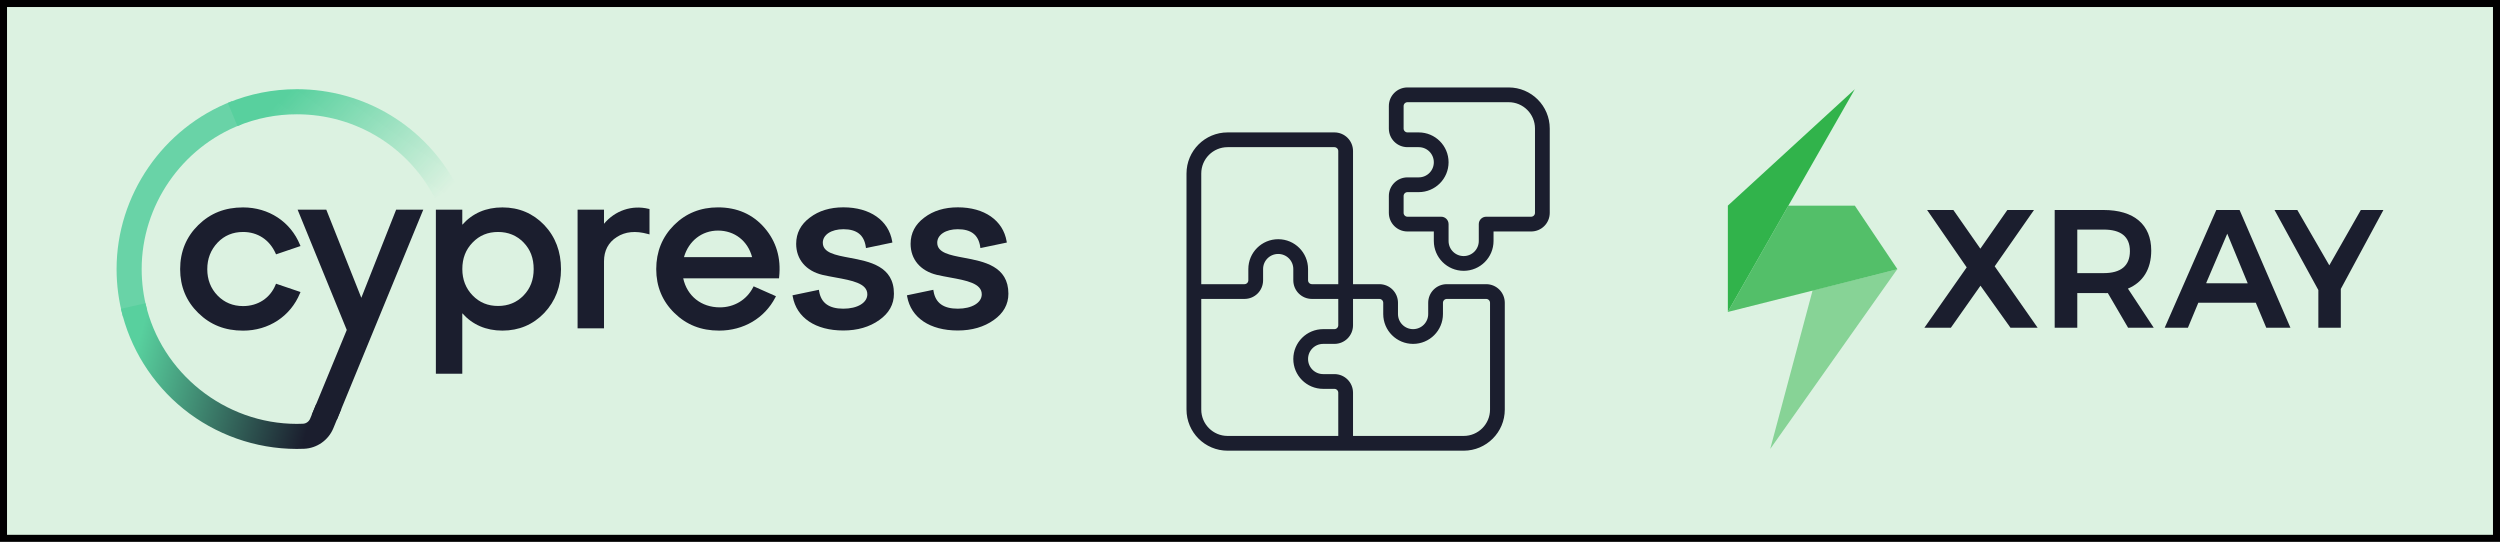
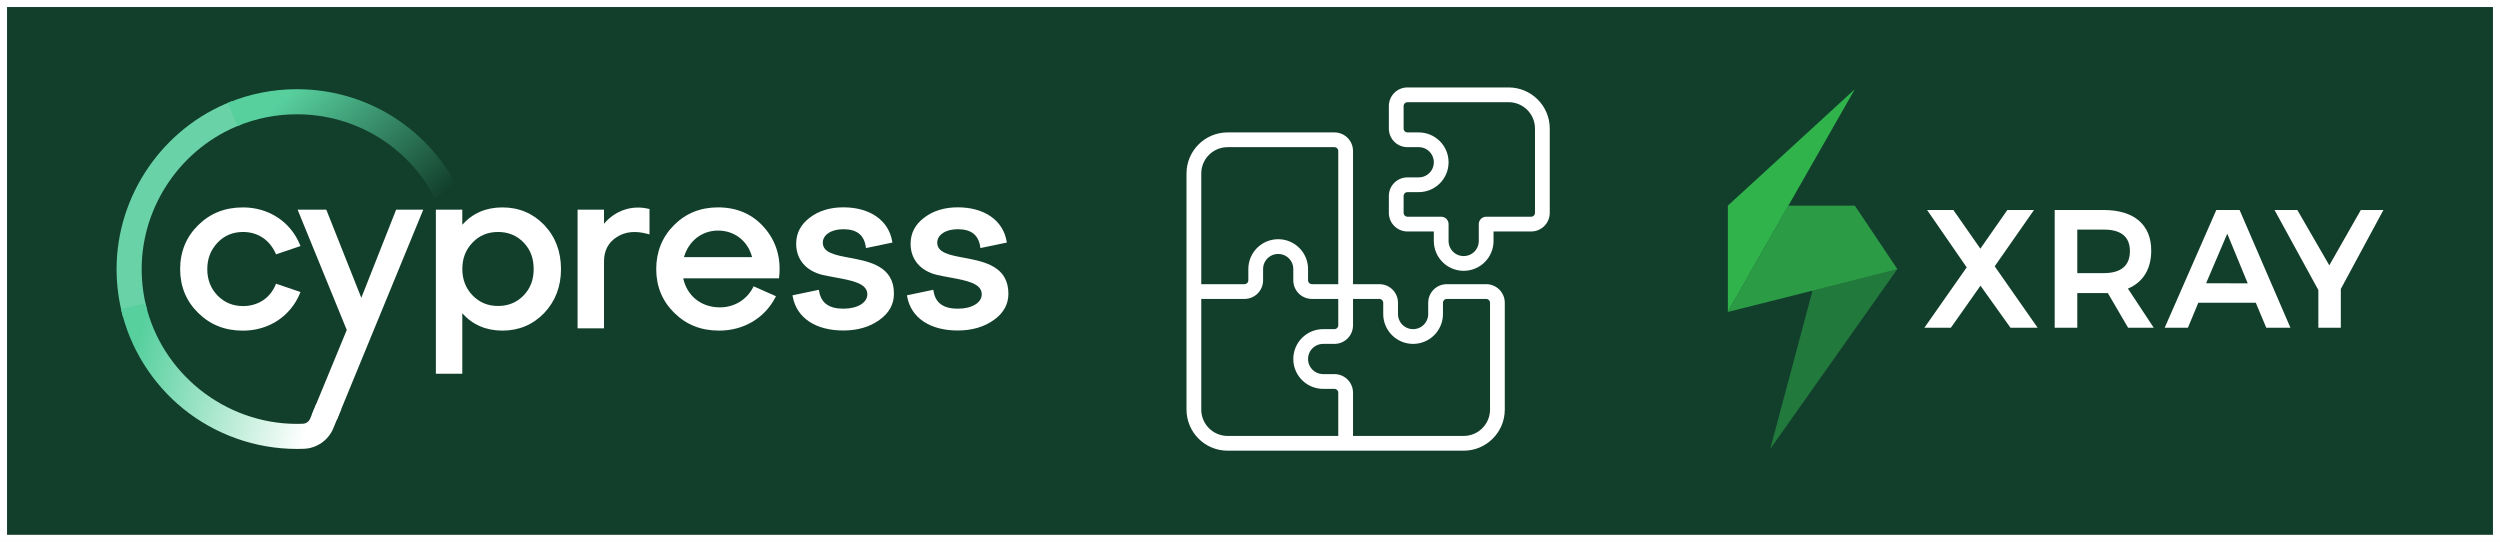
<svg xmlns="http://www.w3.org/2000/svg" viewBox="0 0 3558.239 771.208" id="svg2" version="1.1" width="3558.239" height="771.208">
  <defs id="defs8">
    <marker style="overflow:visible" id="marker8454" refX="0" refY="0" orient="auto">
      <path transform="matrix(-0.4,0,0,-0.4,-4,0)" style="fill:#1b1e2e;fill-opacity:1;fill-rule:evenodd;stroke:#1b1e2e;stroke-width:1pt;stroke-opacity:1" d="M 0,0 5,-5 -12.5,0 5,5 0,0 Z" id="path8456" />
    </marker>
    <marker style="overflow:visible" id="marker7644" refX="0" refY="0" orient="auto">
      <path transform="matrix(-0.4,0,0,-0.4,-4,0)" style="fill:#1b1e2e;fill-opacity:1;fill-rule:evenodd;stroke:#1b1e2e;stroke-width:1pt;stroke-opacity:1" d="M 0,0 5,-5 -12.5,0 5,5 0,0 Z" id="path7646" />
    </marker>
  </defs>
-   <rect style="opacity:1;fill:#dcf2e1;fill-opacity:1;fill-rule:nonzero;stroke:#000000;stroke-width:10;stroke-linecap:butt;stroke-linejoin:miter;stroke-miterlimit:4;stroke-dasharray:none;stroke-dashoffset:0;stroke-opacity:1" id="rect4178" width="3548.239" height="761.208" x="5" y="5" />
-   <path d="m 1995.25,150.958 c 0,-4.4 3.6,-8 8,-8 l 144,0 c 22.1,0 40,17.9 40,40 l 0,120 c 0,4.4 -3.6,8 -8,8 l -64,0 c -4.4,0 -8,3.6 -8,8 l 0,24 c 0,13.3 -10.7,24 -24,24 -13.3,0 -24,-10.7 -24,-24 l 0,-24 c 0,-4.4 -3.6,-8 -8,-8 l -48,0 c -4.4,0 -8,-3.6 -8,-8 l 0,-24 c 0,-4.4 3.6,-8 8,-8 l 16,0 c 22.1,0 40,-17.9 40,-40 0,-22.1 -17.9,-40 -40,-40 l -16,0 c -4.4,0 -8,-3.6 -8,-8 l 0,-32 z m 8,-24 c -13.3,0 -24,10.7 -24,24 l 0,32 c 0,13.3 10.7,24 24,24 l 16,0 c 13.3,0 24,10.7 24,24 0,13.3 -10.7,24 -24,24 l -16,0 c -13.3,0 -24,10.7 -24,24 l 0,24 c 0,13.3 10.7,24 24,24 l 40,0 0,16 c 0,22.1 17.9,40 40,40 22.1,0 40,-17.9 40,-40 l 0,-16 56,0 c 13.3,0 24,-10.7 24,-24 l 0,-120 c 0,-30.9 -25.1,-56 -56,-56 l -144,0 z m -256,64 c -30.9,0 -56,25.1 -56,56 l 0,168 0,168 c 0,30.9 25.1,56 56,56 l 168,0 168,0 c 30.9,0 56,-25.1 56,-56 l 0,-152 c 0,-13.3 -10.7,-24 -24,-24 l -56,0 c -13.3,0 -24,10.7 -24,24 l 0,16 c 0,13.3 -10.7,24 -24,24 -13.3,0 -24,-10.7 -24,-24 l 0,-16 c 0,-13.3 -10.7,-24 -24,-24 l -40,0 0,-192 c 0,-13.3 -10.7,-24 -24,-24 l -152,0 z m 160,24 0,192 -40,0 c -4.4,0 -8,-3.6 -8,-8 l 0,-16 c 0,-22.1 -17.9,-40 -40,-40 -22.1,0 -40,17.9 -40,40 l 0,16 c 0,4.4 -3.6,8 -8,8 l -64,0 0,-160 c 0,-22.1 17.9,-40 40,-40 l 152,0 c 4.4,0 8,3.6 8,8 z m -136,208 c 13.3,0 24,-10.7 24,-24 l 0,-16 c 0,-13.3 10.7,-24 24,-24 13.3,0 24,10.7 24,24 l 0,16 c 0,13.3 10.7,24 24,24 l 40,0 0,40 c 0,4.4 -3.6,8 -8,8 l -16,0 c -22.1,0 -40,17.9 -40,40 0,22.1 17.9,40 40,40 l 16,0 c 4.4,0 8,3.6 8,8 l 0,64 -160,0 c -22.1,0 -40,-17.9 -40,-40 l 0,-160 64,0 z m 152,136 c 0,-13.3 -10.7,-24 -24,-24 l -16,0 c -13.3,0 -24,-10.7 -24,-24 0,-13.3 10.7,-24 24,-24 l 16,0 c 13.3,0 24,-10.7 24,-24 l 0,-40 40,0 c 4.4,0 8,3.6 8,8 l 0,16 c 0,22.1 17.9,40 40,40 22.1,0 40,-17.9 40,-40 l 0,-16 c 0,-4.4 3.6,-8 8,-8 l 56,0 c 4.4,0 8,3.6 8,8 l 0,152 c 0,22.1 -17.9,40 -40,40 l -160,0 0,-64 z" id="path4" style="fill:#1b1e2e;fill-opacity:1;stroke:#1b1e2e;stroke-width:5;stroke-miterlimit:4;stroke-dasharray:none;stroke-opacity:1" />
+   <rect style="opacity:1;fill:#123f2c;fill-opacity:1;fill-rule:nonzero;stroke:#ffffff;stroke-width:10;stroke-linecap:butt;stroke-linejoin:miter;stroke-miterlimit:4;stroke-dasharray:none;stroke-dashoffset:0;stroke-opacity:1" id="rect4178" width="3548.239" height="761.208" x="5" y="5" />
+   <g id="g4191" transform="matrix(0.5378715,0,0,0.5378716,162.1619,125.1828)">
+     <path id="path4193" d="M 23.9,605.3 C 12.7,564.5 7,522 7,479.3 7,284.1 129.6,105.6 312,35.2 l 24,61.9 C 178.9,157.7 73.4,311.3 73.4,479.3 c 0,36.8 4.9,73.3 14.5,108.5 l -64,17.5 z" class="st0" style="fill:#69d3a7" />
+     <linearGradient gradientTransform="matrix(1,0,0,-1,0,778.1502)" y2="418.64" x2="796.936" y1="805.792" x1="434.707" gradientUnits="userSpaceOnUse" id="SVGID_1_-4">
+       <stop id="stop4196" style="stop-color:#58D09E" offset="9.390000e-02" />
+       <stop id="stop4198" style="stop-color:#58D09E;stop-opacity:0" offset="0.988" />
+     </linearGradient>
+     <path style="fill:url(#SVGID_1_-4)" id="path4200" d="m 848.9,290.7 c -71,-136.3 -210.8,-221 -364.7,-221 -54.5,0 -107.5,10.5 -157.4,31.1 L 301.3,39.5 C 359.3,15.5 420.8,3.3 484.2,3.3 663,3.3 825.3,101.6 907.8,260 l -58.9,30.7 z" class="st1" />
+     <path id="path4202" d="m 341.7,381.1 c 38.5,0 69.9,20.5 86,56.4 l 1.3,2.8 64.7,-22 -1.4,-3.3 c -25,-61 -82.7,-98.9 -150.6,-98.9 -47.7,0 -86.5,15.3 -118.5,46.7 -31.8,31.2 -48,70.4 -48,116.7 0,45.8 16.1,84.9 48,116 32,31.4 70.8,46.7 118.5,46.7 67.8,0 125.5,-37.9 150.6,-98.9 l 1.4,-3.3 -64.8,-22 -1.2,2.9 c -14.4,35.2 -46.6,56.3 -86,56.3 -26.8,0 -49.5,-9.4 -67.4,-27.8 -18.2,-18.7 -27.3,-42.2 -27.3,-69.8 0,-27.8 9,-50.9 27.3,-70.4 17.9,-18.8 40.6,-28.1 67.4,-28.1 z" class="st2" style="fill:#ffffff" />
+     <path id="path4204" d="m 1138.8,362.8 c -29.8,-31 -67.1,-46.7 -110.8,-46.7 -43.4,0 -79.1,15.4 -106.2,45.9 l 0,-40 -69.9,0 0,434.3 69.9,0 0,-160.1 c 27.1,30.4 62.8,45.9 106.2,45.9 43.7,0 81,-15.7 110.8,-46.8 29.4,-31.2 44.2,-70.2 44.2,-115.9 0,-46.3 -14.8,-85.5 -44.2,-116.6 z M 1084,549.1 c -17.9,18.5 -40.6,27.8 -67.4,27.8 -27.2,0 -49.2,-9.1 -67.4,-27.8 -18.2,-18.7 -27.3,-42.2 -27.3,-69.8 0,-28.4 8.9,-51.5 27.3,-70.4 18.2,-18.8 40.2,-27.8 67.4,-27.8 26.8,0 49.5,9.4 67.4,27.8 18,18.6 26.7,41.6 26.7,70.4 0,28.4 -8.8,51.3 -26.7,69.8 z" class="st2" style="fill:#ffffff" />
+     <path id="path4206" d="m 1296.8,359.4 0,-37.4 -69.9,0 0,314 69.9,0 0,-177.1 c 0,-28.4 11.4,-50.1 34,-64.5 22.4,-14.3 49.3,-17 82.2,-8 l 4.2,1.2 0,-67.2 -2.6,-0.6 c -44.2,-10.6 -88.5,4.6 -117.8,39.6 z" class="st2" style="fill:#ffffff" />
+     <path id="path4208" d="m 1598.5,316 c -46.1,0 -85.1,15.7 -116.2,46.7 -31.4,31.4 -47.3,70.6 -47.3,116.7 0,45.8 16.1,84.9 48,116 32,31.4 70.8,46.7 118.5,46.7 64.6,0 120.2,-32.8 148.7,-87.8 l 1.6,-3.2 -59.1,-26.2 -1.4,2.8 c -17.1,33.1 -50,52.9 -87.9,52.9 -49.2,0 -86.8,-30 -97,-76.9 l 253.5,0 0.3,-3 c 5.5,-50.7 -7.6,-94.6 -38.7,-130.6 -31.1,-35.9 -72.5,-54.1 -123,-54.1 z m -90.1,131.7 c 12.4,-42.9 47.4,-70.3 90.1,-70.3 43.9,0 78.9,27.4 90.2,70.3 l -180.3,0 z" class="st2" style="fill:#ffffff" />
+     <path id="path4210" d="m 1946.8,449.4 c -38.1,-7.1 -71,-13.4 -71,-39.9 0,-21 22.4,-35.7 54.4,-35.7 35.4,0 54.7,15.2 59.3,46.4 l 0.5,3.5 69.9,-14.6 -0.5,-3.2 c -9.4,-55.5 -58.9,-90 -129.1,-90 -35.3,0 -65.1,9.1 -88.7,27.1 -24.1,17.9 -36.3,41.2 -36.3,69.5 0,40.9 25.9,71.6 69.4,82.1 11.3,2.6 23.2,4.8 34.7,6.9 43.3,7.9 84.2,15.4 84.2,44.5 0,22.5 -26.1,38.1 -63.5,38.1 -38,0 -59,-15.2 -64.1,-46.5 l -0.6,-3.5 -69.8,14.6 0.6,3.2 c 10.2,56.3 60.2,89.9 133.9,89.9 37.4,0 69.5,-9.3 95.2,-27.7 25.7,-18.1 38.7,-41.5 38.7,-69.5 0.2,-73.1 -64.8,-85.4 -117.2,-95.2 z" class="st2" style="fill:#ffffff" />
+     <path id="path4212" d="m 2249.6,449.4 c -38.1,-7.1 -71,-13.4 -71,-39.9 0,-21 22.4,-35.7 54.4,-35.7 35.4,0 54.7,15.2 59.3,46.4 l 0.5,3.5 69.9,-14.6 -0.5,-3.2 c -9.4,-55.5 -58.9,-90 -129.1,-90 -35.3,0 -65.1,9.1 -88.7,27.1 -24.1,17.9 -36.3,41.2 -36.3,69.5 0,40.9 25.9,71.6 69.4,82.1 11.3,2.6 23.2,4.8 34.7,6.9 43.3,7.9 84.2,15.4 84.2,44.5 0,22.5 -26.1,38.1 -63.5,38.1 -38,0 -59,-15.2 -64.1,-46.5 l -0.6,-3.5 -69.8,14.6 0.6,3.2 c 10.2,56.3 60.2,89.9 133.9,89.9 37.4,0 69.5,-9.3 95.3,-27.7 25.7,-18.1 38.7,-41.5 38.7,-69.5 0.1,-73.1 -65,-85.4 -117.3,-95.2 z" class="st2" style="fill:#ffffff" />
+     <path id="path4214" d="M 746.8,322 654.6,555.3 561.9,322 486,322 616.1,640.4 523.5,864.9 589.9,878.1 818.6,322 l -71.8,0 z" class="st2" style="fill:#ffffff" />
+     <linearGradient gradientTransform="matrix(1,0,0,-1,0,778.1502)" y2="-101.769" x2="693.948" y1="82.424" x1="1.925" gradientUnits="userSpaceOnUse" id="SVGID_00000032612182648562260020000018097195755536511150_">
+       <stop id="stop4217" style="stop-color:#58D09E" offset="7.740000e-02" />
+       <stop id="stop4219" style="stop-color:#FFFFFF" offset="0.762" />
+     </linearGradient>
+     <path id="path4221" d="m 535.4,836 -16.2,39.1 c -3.2,7.7 -10.6,13 -18.8,13.4 -5.5,0.2 -11,0.4 -16.5,0.4 C 293.6,888.8 125.2,754.6 83.4,569.7 L 18.6,584.3 C 42,688 100.8,782.1 184.1,849.4 c 84.3,68 190.4,105.6 299,105.8 0.2,0 1,0 1,0 6.4,0 12.7,-0.2 19,-0.4 34.1,-1.4 64.5,-22.8 77.5,-54.4 L 601.7,849.2 535.4,836 Z" style="fill:url(#SVGID_00000032612182648562260020000018097195755536511150_)" />
+   </g>
+   <path d="m 1995.25,150.958 c 0,-4.4 3.6,-8 8,-8 l 144,0 c 22.1,0 40,17.9 40,40 l 0,120 c 0,4.4 -3.6,8 -8,8 l -64,0 c -4.4,0 -8,3.6 -8,8 l 0,24 c 0,13.3 -10.7,24 -24,24 -13.3,0 -24,-10.7 -24,-24 l 0,-24 c 0,-4.4 -3.6,-8 -8,-8 l -48,0 c -4.4,0 -8,-3.6 -8,-8 l 0,-24 c 0,-4.4 3.6,-8 8,-8 l 16,0 c 22.1,0 40,-17.9 40,-40 0,-22.1 -17.9,-40 -40,-40 l -16,0 c -4.4,0 -8,-3.6 -8,-8 l 0,-32 z m 8,-24 c -13.3,0 -24,10.7 -24,24 l 0,32 c 0,13.3 10.7,24 24,24 l 16,0 c 13.3,0 24,10.7 24,24 0,13.3 -10.7,24 -24,24 l -16,0 c -13.3,0 -24,10.7 -24,24 l 0,24 c 0,13.3 10.7,24 24,24 l 40,0 0,16 c 0,22.1 17.9,40 40,40 22.1,0 40,-17.9 40,-40 l 0,-16 56,0 c 13.3,0 24,-10.7 24,-24 l 0,-120 c 0,-30.9 -25.1,-56 -56,-56 l -144,0 z m -256,64 c -30.9,0 -56,25.1 -56,56 l 0,168 0,168 c 0,30.9 25.1,56 56,56 l 168,0 168,0 c 30.9,0 56,-25.1 56,-56 l 0,-152 c 0,-13.3 -10.7,-24 -24,-24 l -56,0 c -13.3,0 -24,10.7 -24,24 l 0,16 c 0,13.3 -10.7,24 -24,24 -13.3,0 -24,-10.7 -24,-24 l 0,-16 c 0,-13.3 -10.7,-24 -24,-24 l -40,0 0,-192 c 0,-13.3 -10.7,-24 -24,-24 l -152,0 z m 160,24 0,192 -40,0 c -4.4,0 -8,-3.6 -8,-8 l 0,-16 c 0,-22.1 -17.9,-40 -40,-40 -22.1,0 -40,17.9 -40,40 l 0,16 c 0,4.4 -3.6,8 -8,8 l -64,0 0,-160 c 0,-22.1 17.9,-40 40,-40 l 152,0 c 4.4,0 8,3.6 8,8 z m -136,208 c 13.3,0 24,-10.7 24,-24 l 0,-16 c 0,-13.3 10.7,-24 24,-24 13.3,0 24,10.7 24,24 l 0,16 c 0,13.3 10.7,24 24,24 l 40,0 0,40 c 0,4.4 -3.6,8 -8,8 l -16,0 c -22.1,0 -40,17.9 -40,40 0,22.1 17.9,40 40,40 l 16,0 c 4.4,0 8,3.6 8,8 l 0,64 -160,0 c -22.1,0 -40,-17.9 -40,-40 l 0,-160 64,0 z m 152,136 c 0,-13.3 -10.7,-24 -24,-24 l -16,0 c -13.3,0 -24,-10.7 -24,-24 0,-13.3 10.7,-24 24,-24 l 16,0 c 13.3,0 24,-10.7 24,-24 l 0,-40 40,0 c 4.4,0 8,3.6 8,8 l 0,16 c 0,22.1 17.9,40 40,40 22.1,0 40,-17.9 40,-40 l 0,-16 c 0,-4.4 3.6,-8 8,-8 l 56,0 c 4.4,0 8,3.6 8,8 l 0,152 c 0,22.1 -17.9,40 -40,40 l -160,0 0,-64 z" id="path4" style="fill:#ffffff;fill-opacity:1;stroke:#ffffff;stroke-width:5;stroke-miterlimit:4;stroke-dasharray:none;stroke-opacity:1" />
  <style id="style4139" type="text/css">
	.st0{fill:#69D3A7;}
	.st1{fill:url(#SVGID_1_);}
	.st2{fill:#1B1E2E;}
	.st3{fill:url(#SVGID_00000000930500662690563170000002800711718681554086_);}
</style>
-   <g id="g4141" transform="matrix(0.5378716,0,0,0.5378716,162.1621,125.183)">
-     <path id="path4143" d="M 23.9,605.3 C 12.7,564.5 7,522 7,479.3 7,284.1 129.6,105.6 312,35.2 l 24,61.9 C 178.9,157.7 73.4,311.3 73.4,479.3 c 0,36.8 4.9,73.3 14.5,108.5 l -64,17.5 z" class="st0" style="fill:#69d3a7" />
-     <linearGradient gradientTransform="matrix(1,0,0,-1,0,-3642.966)" y2="-4002.476" x2="796.936" y1="-3615.323" x1="434.707" gradientUnits="userSpaceOnUse" id="SVGID_1_">
-       <stop id="stop4146" style="stop-color:#58D09E" offset="9.390000e-02" />
-       <stop id="stop4148" style="stop-color:#58D09E;stop-opacity:0" offset="0.988" />
-     </linearGradient>
-     <path id="path4150" d="m 848.9,290.7 c -71,-136.3 -210.8,-221 -364.7,-221 -54.5,0 -107.5,10.5 -157.4,31.1 L 301.3,39.5 C 359.3,15.5 420.8,3.3 484.2,3.3 663,3.3 825.3,101.6 907.8,260 l -58.9,30.7 z" class="st1" style="fill:url(#SVGID_1_)" />
-     <path id="path4152" d="m 341.7,381.1 c 38.5,0 69.9,20.5 86,56.4 l 1.3,2.8 64.7,-22 -1.4,-3.3 c -25,-61 -82.7,-98.9 -150.6,-98.9 -47.7,0 -86.5,15.3 -118.5,46.7 -31.8,31.2 -48,70.4 -48,116.7 0,45.8 16.1,84.9 48,116 32,31.4 70.8,46.7 118.5,46.7 67.8,0 125.5,-37.9 150.6,-98.9 l 1.4,-3.3 -64.8,-22 -1.2,2.9 c -14.4,35.2 -46.6,56.3 -86,56.3 -26.8,0 -49.5,-9.4 -67.4,-27.8 -18.2,-18.7 -27.3,-42.2 -27.3,-69.8 0,-27.8 9,-50.9 27.3,-70.4 17.9,-18.8 40.6,-28.1 67.4,-28.1 z" class="st2" style="fill:#1b1e2e" />
-     <path id="path4154" d="m 1138.8,362.8 c -29.8,-31 -67.1,-46.7 -110.8,-46.7 -43.4,0 -79.1,15.4 -106.2,45.9 l 0,-40 -69.9,0 0,434.3 69.9,0 0,-160.1 c 27.1,30.4 62.8,45.9 106.2,45.9 43.7,0 81,-15.7 110.8,-46.8 29.4,-31.2 44.2,-70.2 44.2,-115.9 0,-46.3 -14.8,-85.5 -44.2,-116.6 z M 1084,549.1 c -17.9,18.5 -40.6,27.8 -67.4,27.8 -27.2,0 -49.2,-9.1 -67.4,-27.8 -18.2,-18.7 -27.3,-42.2 -27.3,-69.8 0,-28.4 8.9,-51.5 27.3,-70.4 18.2,-18.8 40.2,-27.8 67.4,-27.8 26.8,0 49.5,9.4 67.4,27.8 18,18.6 26.7,41.6 26.7,70.4 0,28.4 -8.8,51.3 -26.7,69.8 z" class="st2" style="fill:#1b1e2e" />
-     <path id="path4156" d="m 1296.8,359.4 0,-37.4 -69.9,0 0,314 69.9,0 0,-177.1 c 0,-28.4 11.4,-50.1 34,-64.5 22.4,-14.3 49.3,-17 82.2,-8 l 4.2,1.2 0,-67.2 -2.6,-0.6 c -44.2,-10.6 -88.5,4.6 -117.8,39.6 z" class="st2" style="fill:#1b1e2e" />
-     <path id="path4158" d="m 1598.5,316 c -46.1,0 -85.1,15.7 -116.2,46.7 -31.4,31.4 -47.3,70.6 -47.3,116.7 0,45.8 16.1,84.9 48,116 32,31.4 70.8,46.7 118.5,46.7 64.6,0 120.2,-32.8 148.7,-87.8 l 1.6,-3.2 -59.1,-26.2 -1.4,2.8 c -17.1,33.1 -50,52.9 -87.9,52.9 -49.2,0 -86.8,-30 -97,-76.9 l 253.5,0 0.3,-3 c 5.5,-50.7 -7.6,-94.6 -38.7,-130.6 -31.1,-35.9 -72.5,-54.1 -123,-54.1 z m -90.1,131.7 c 12.4,-42.9 47.4,-70.3 90.1,-70.3 43.9,0 78.9,27.4 90.2,70.3 l -180.3,0 z" class="st2" style="fill:#1b1e2e" />
-     <path id="path4160" d="m 1946.8,449.4 c -38.1,-7.1 -71,-13.4 -71,-39.9 0,-21 22.4,-35.7 54.4,-35.7 35.4,0 54.7,15.2 59.3,46.4 l 0.5,3.5 69.9,-14.6 -0.5,-3.2 c -9.4,-55.5 -58.9,-90 -129.1,-90 -35.3,0 -65.1,9.1 -88.7,27.1 -24.1,17.9 -36.3,41.2 -36.3,69.5 0,40.9 25.9,71.6 69.4,82.1 11.3,2.6 23.2,4.8 34.7,6.9 43.3,7.9 84.2,15.4 84.2,44.5 0,22.5 -26.1,38.1 -63.5,38.1 -38,0 -59,-15.2 -64.1,-46.5 l -0.6,-3.5 -69.8,14.6 0.6,3.2 c 10.2,56.3 60.2,89.9 133.9,89.9 37.4,0 69.5,-9.3 95.2,-27.7 25.7,-18.1 38.7,-41.5 38.7,-69.5 0.2,-73.1 -64.8,-85.4 -117.2,-95.2 z" class="st2" style="fill:#1b1e2e" />
-     <path id="path4162" d="m 2249.6,449.4 c -38.1,-7.1 -71,-13.4 -71,-39.9 0,-21 22.4,-35.7 54.4,-35.7 35.4,0 54.7,15.2 59.3,46.4 l 0.5,3.5 69.9,-14.6 -0.5,-3.2 c -9.4,-55.5 -58.9,-90 -129.1,-90 -35.3,0 -65.1,9.1 -88.7,27.1 -24.1,17.9 -36.3,41.2 -36.3,69.5 0,40.9 25.9,71.6 69.4,82.1 11.3,2.6 23.2,4.8 34.7,6.9 43.3,7.9 84.2,15.4 84.2,44.5 0,22.5 -26.1,38.1 -63.5,38.1 -38,0 -59,-15.2 -64.1,-46.5 l -0.6,-3.5 -69.8,14.6 0.6,3.2 c 10.2,56.3 60.2,89.9 133.9,89.9 37.4,0 69.5,-9.3 95.3,-27.7 25.7,-18.1 38.7,-41.5 38.7,-69.5 0.1,-73.1 -65,-85.4 -117.3,-95.2 z" class="st2" style="fill:#1b1e2e" />
-     <path id="path4164" d="M 746.8,322 654.6,555.3 561.9,322 486,322 616.1,640.4 523.5,864.9 589.9,878.1 818.6,322 l -71.8,0 z" class="st2" style="fill:#1b1e2e" />
-     <linearGradient gradientTransform="matrix(1,0,0,-1,0,-3642.966)" y2="-4522.885" x2="693.949" y1="-4338.691" x1="1.925" gradientUnits="userSpaceOnUse" id="SVGID_00000024683404382376936930000002131722854989790107_">
-       <stop id="stop4167" style="stop-color:#58D09E" offset="7.740000e-02" />
-       <stop id="stop4169" style="stop-color:#1B1E2E" offset="0.762" />
-     </linearGradient>
-     <path id="path4171" d="m 535.4,836 -16.2,39.1 c -3.2,7.7 -10.6,13 -18.8,13.4 -5.5,0.2 -11,0.4 -16.5,0.4 C 293.6,888.8 125.2,754.6 83.4,569.7 L 18.6,584.3 C 42,688 100.8,782.1 184.1,849.4 c 84.3,68 190.4,105.6 299,105.8 0.2,0 1,0 1,0 6.4,0 12.7,-0.2 19,-0.4 34.1,-1.4 64.5,-22.8 77.5,-54.4 L 601.7,849.2 535.4,836 Z" style="fill:url(#SVGID_00000024683404382376936930000002131722854989790107_)" />
-   </g>
-   <g transform="matrix(5.78199,0,0,5.78199,-1073.906,397.4269)" id="layer1">
-     <g transform="matrix(0.5005525,0,0,0.5005525,193.7505,4.739117)" id="g4372">
-       <path d="m 944.602,-43.515 13.274,19.016 13.274,-19.016 13.108,0 -19.328,27.692 21.118,30.21 -13.358,0 -14.751,-20.681 -14.564,20.682 -13.024,0 20.806,-29.69 -19.474,-28.213 12.92,0 z m 85.928,57.903 -9.966,-17.061 c -0.693,0.06 -1.388,0.06 -2.08,0 l -12.942,0 0,17.061 -11.109,0 0,-57.904 24.051,0 c 14.918,0 23.428,7.178 23.428,19.932 0,9.113 -4.036,15.625 -11.464,18.726 l 12.692,19.246 -12.609,0 z m -24.967,-26.861 13.004,0 c 8.322,0 12.858,-3.537 12.858,-10.82 0,-7.282 -4.618,-10.589 -12.858,-10.589 l -13.025,0 0,21.43 0.018,0 z m 87.759,14.564 -28.255,0 -5.118,12.297 -11.422,0 25.383,-57.904 11.443,0 25.009,57.904 -11.88,0 -5.16,-12.297 z m -3.954,-9.529 -10.07,-24.426 -10.403,24.363 20.473,0.06 z m 45.773,2.746 0,19.079 -11.048,0 0,-18.538 -21.554,-39.364 11.214,0 15.729,27.214 15.5,-27.214 11.111,0 -20.952,38.824 z" id="path12" style="fill:#1b1e2e;fill-opacity:1" />
-       <g id="g4316" transform="matrix(1.440899,0,0,1.440899,910.9218,-515.0869)">
-         <path style="opacity:0.5;fill:#31b34b" id="path6" d="m 4.207,347.509 -28.879,7.219 -14.46,54.095 z" />
-         <path style="fill:#31b34b" id="path10" d="m -53.591,325.787 0,36.202 43.338,-75.941 z" />
-         <path id="path4146" d="m -32.933,325.786 -20.658,36.202 0,0.085 57.803,-14.566 0.094,0 -14.554,-21.707 -22.685,0 z" style="opacity:0.8;fill:#31b34b" />
-       </g>
-     </g>
+   <path d="m 2780.215,298.887 38.418,55.035 38.418,-55.035 37.937,0 -55.94,80.147 61.119,87.434 -38.66,0 -42.693,-59.855 -42.151,59.857 -37.695,0 60.215,-85.928 -56.361,-81.654 37.393,0 z m 248.693,167.582 -28.844,-49.379 c -2.005,0.174 -4.016,0.174 -6.02,0 l -37.456,0 0,49.379 -32.152,0 0,-167.584 69.608,0 c 43.176,0 67.805,20.775 67.805,57.688 0,26.374 -11.682,45.221 -33.179,54.195 l 36.733,55.701 -36.492,0 z m -72.258,-77.74 37.635,0 c 24.086,0 37.212,-10.237 37.212,-31.314 0,-21.074 -13.367,-30.647 -37.212,-30.647 l -37.697,0 0,62.022 0.052,0 z m 253.991,42.152 -81.775,0 -14.812,35.589 -33.058,0 73.463,-167.584 33.118,0 72.381,167.584 -34.383,0 -14.934,-35.589 z m -11.443,-27.579 -29.145,-70.694 -30.108,70.513 59.254,0.174 z m 132.476,7.947 0,55.219 -31.975,0 0,-53.652 -62.381,-113.928 32.454,0 45.524,78.762 44.861,-78.762 32.156,0 -60.638,112.364 z" id="path12" style="fill:#ffffff;fill-opacity:1" />
+   <g id="g4316" transform="matrix(4.170237,0,0,4.170237,2682.738,-1065.931)">
+     <path style="opacity:0.5;fill:#31b34b" id="path6" d="m 4.207,347.509 -28.879,7.219 -14.46,54.095 z" />
+     <path style="fill:#31b34b" id="path10" d="m -53.591,325.787 0,36.202 43.338,-75.941 z" />
+     <path id="path4146" d="m -32.933,325.786 -20.658,36.202 0,0.085 57.803,-14.566 0.094,0 -14.554,-21.707 -22.685,0 z" style="opacity:0.8;fill:#31b34b" />
  </g>
  <style type="text/css" id="style4137">
	.st0{fill:#69D3A7;}
	.st1{fill:url(#SVGID_1_);}
	.st2{fill:#FFFFFF;}
	.st3{fill:url(#SVGID_00000170257777503591623190000012030199007927980729_);}
</style>
  <style type="text/css" id="style4196">
	.st0{fill:#69D3A7;}
	.st1{fill:url(#SVGID_1_);}
	.st2{fill:#1B1E2E;}
	.st3{fill:url(#SVGID_00000000930500662690563170000002800711718681554086_);}
</style>
+   <style id="style4189" type="text/css">
+ 	.st0{fill:#69D3A7;}
+ 	.st1{fill:url(#SVGID_1_);}
+ 	.st2{fill:#FFFFFF;}
+ 	.st3{fill:url(#SVGID_00000170257777503591623190000012030199007927980729_);}
+ </style>
</svg>
